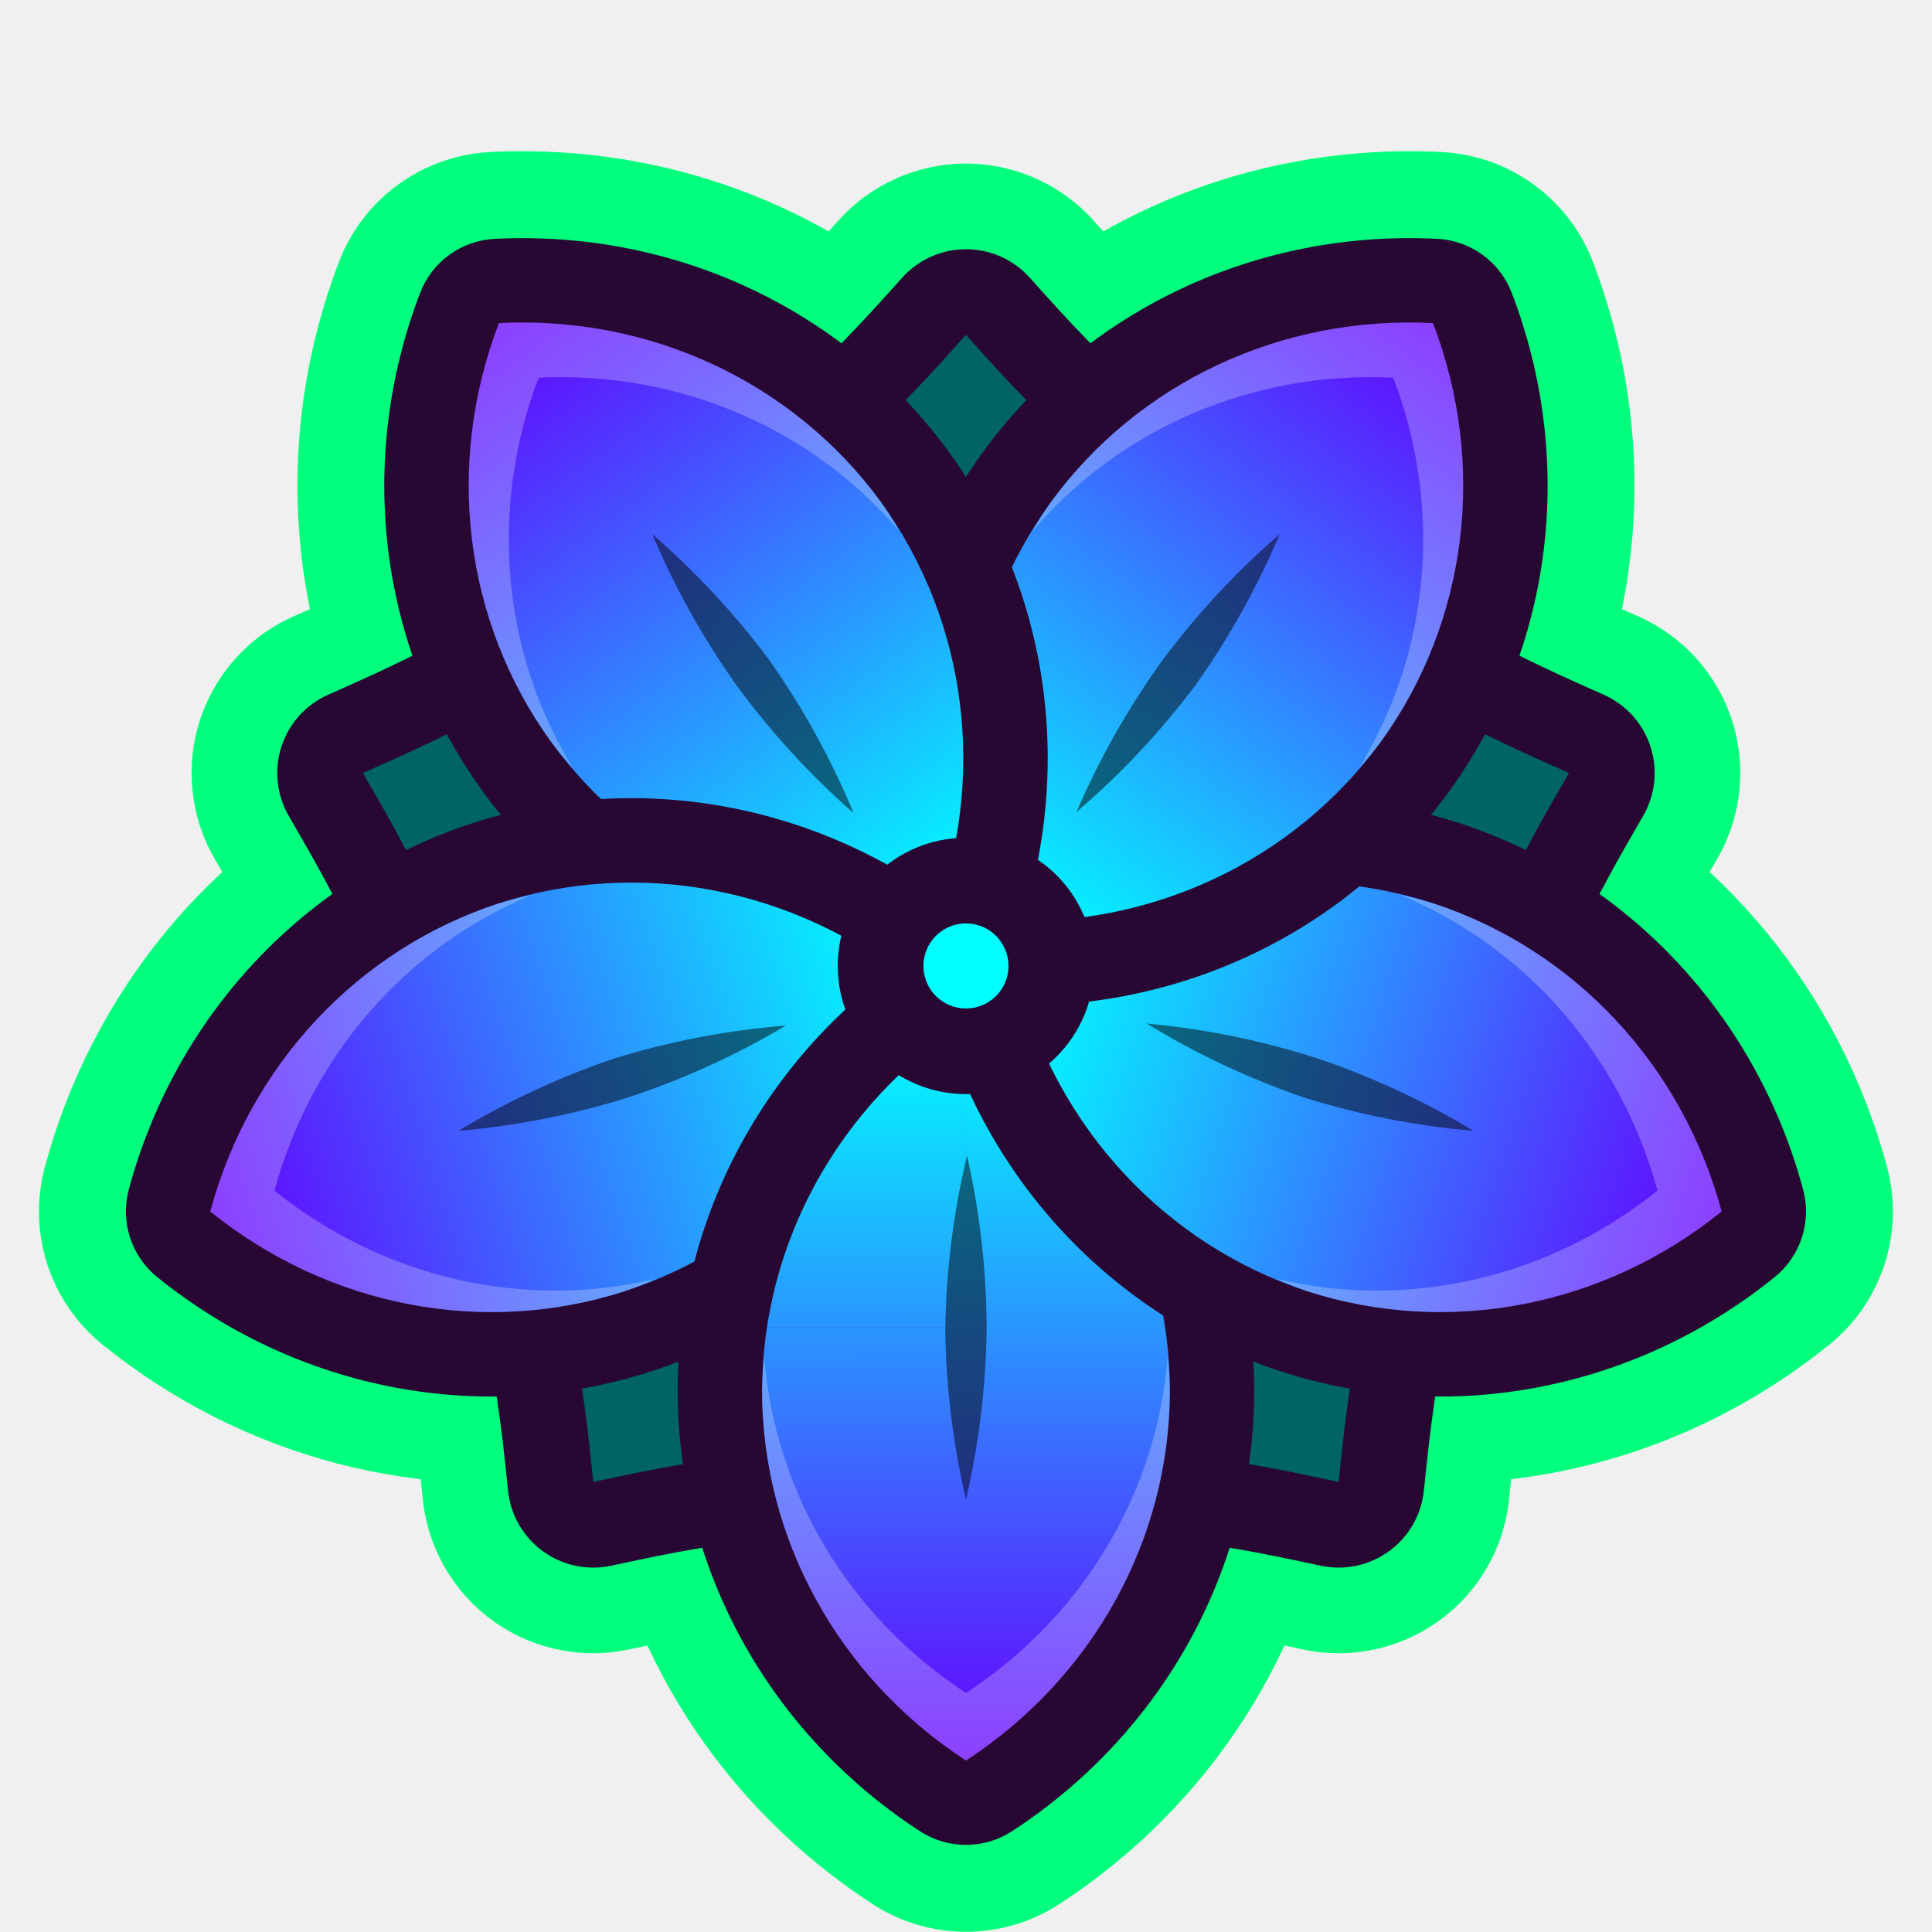
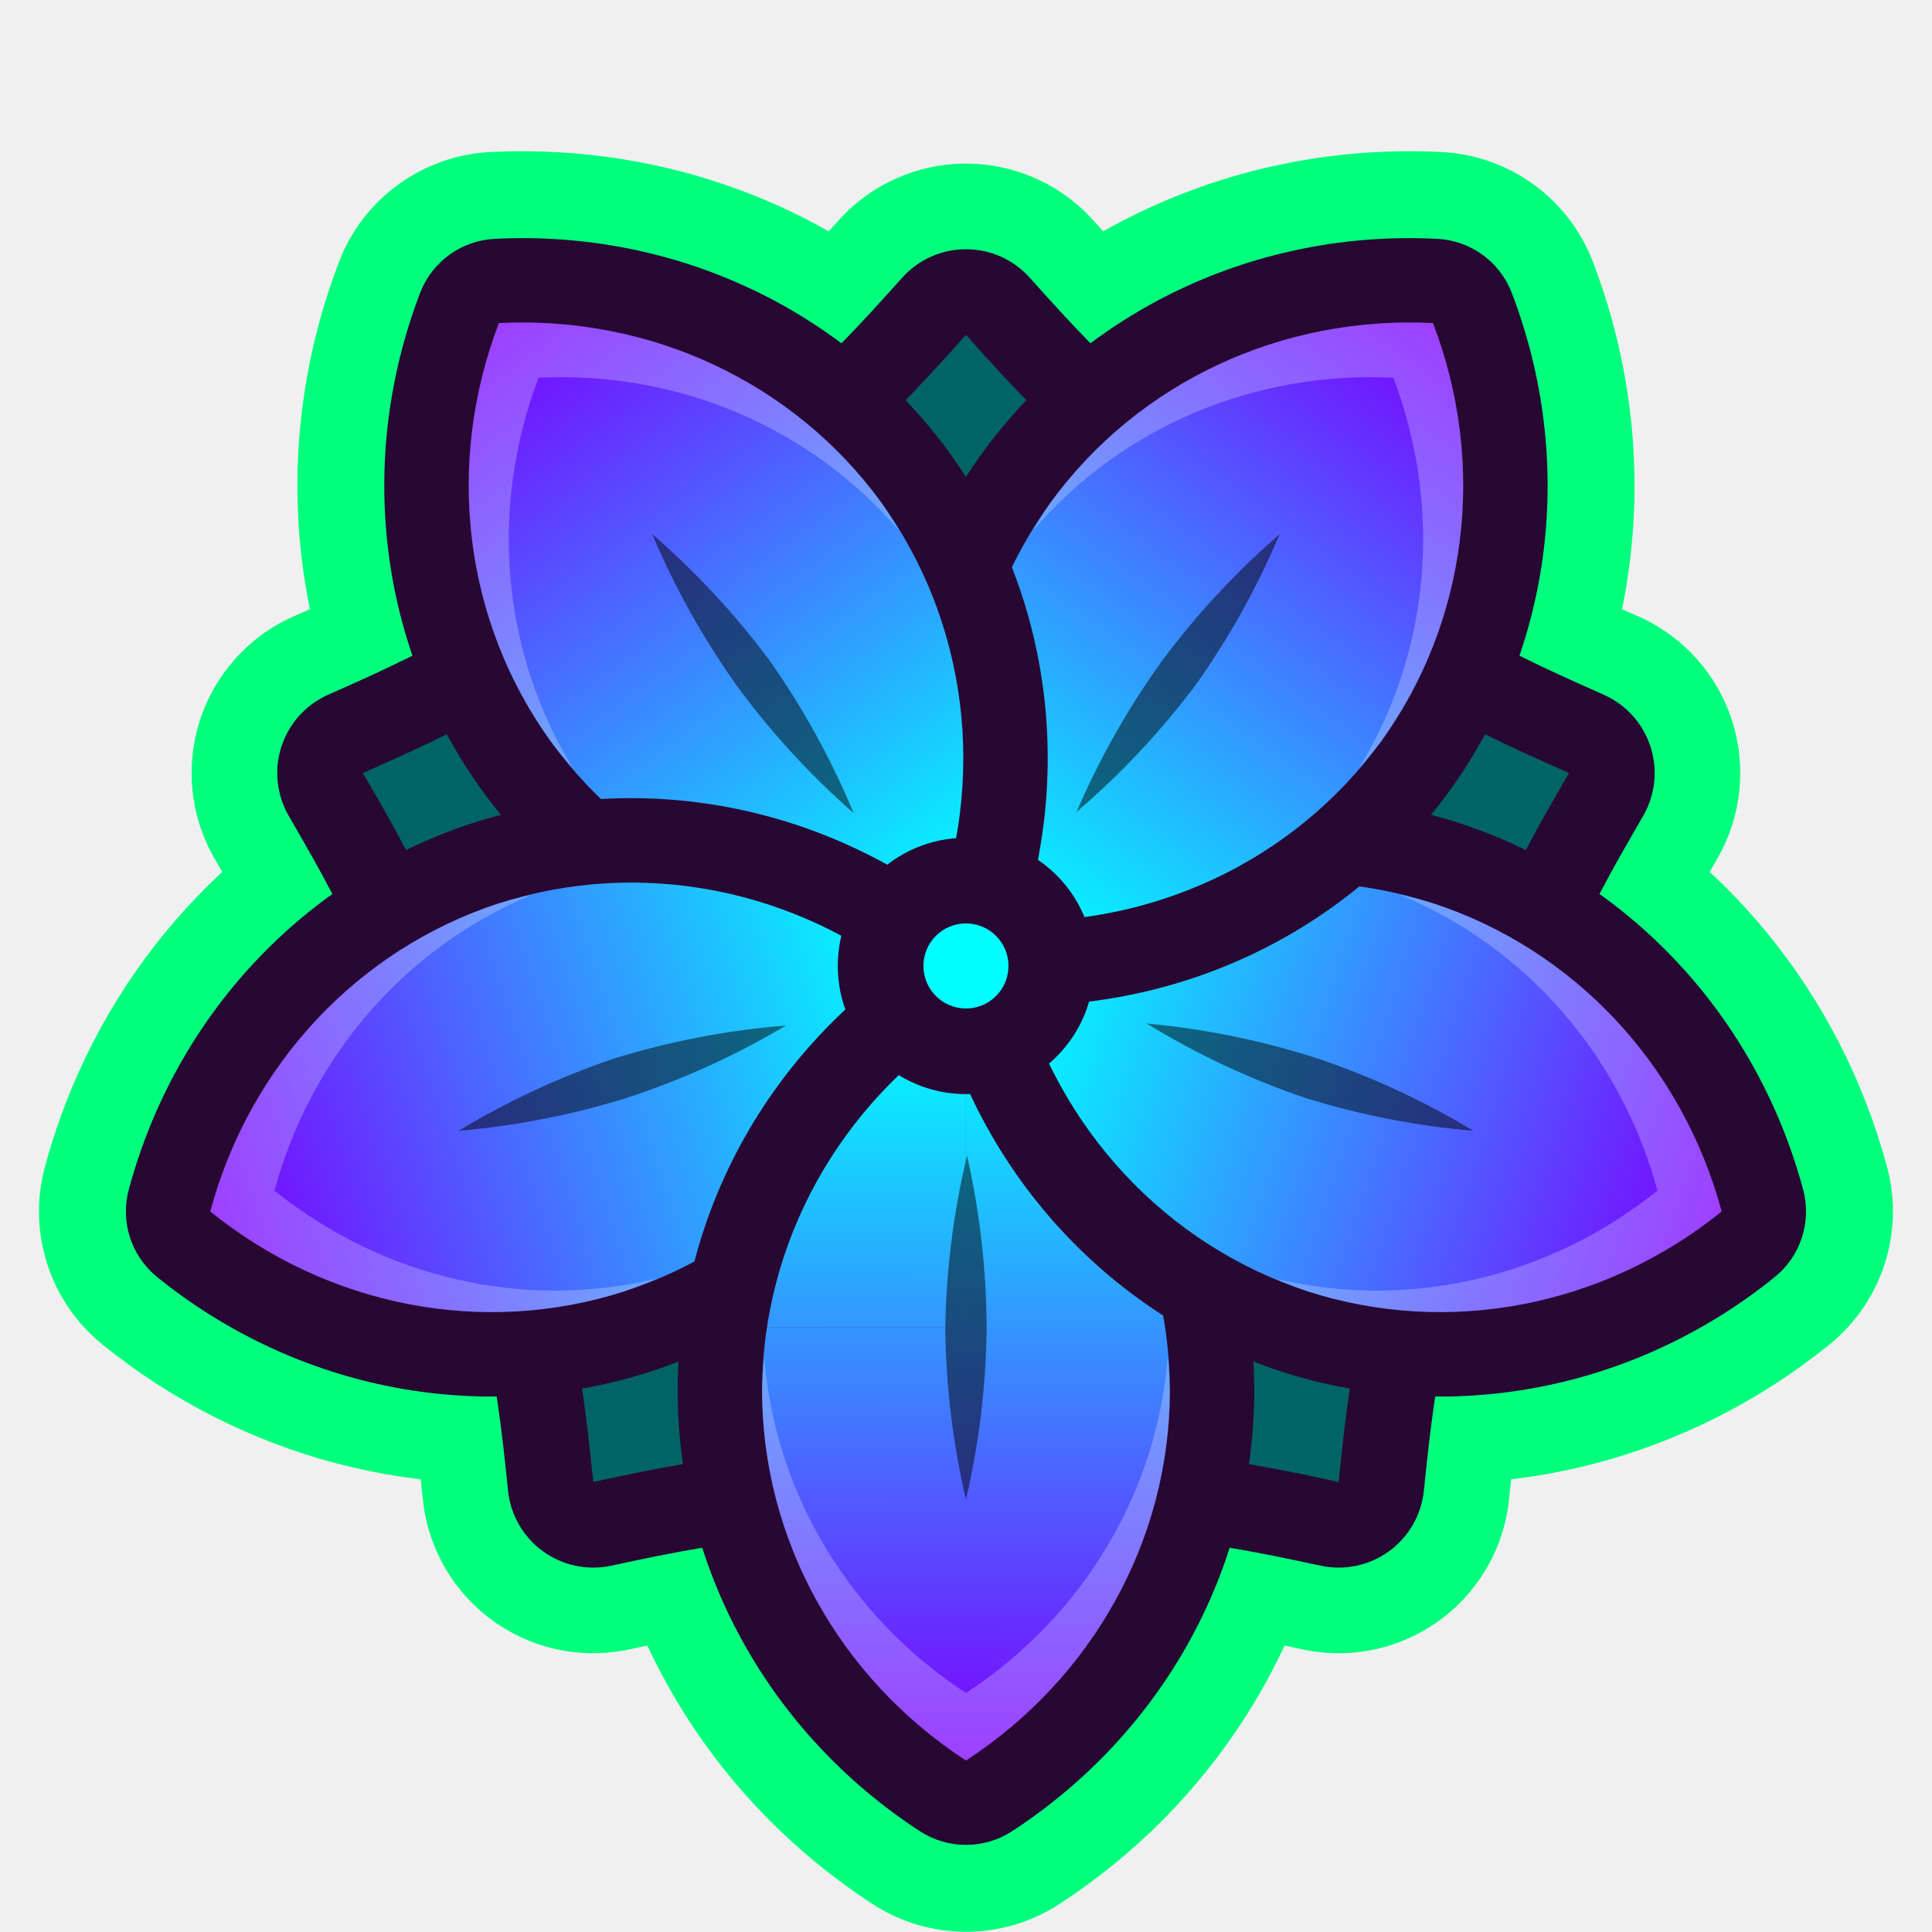
<svg xmlns="http://www.w3.org/2000/svg" xmlns:xlink="http://www.w3.org/1999/xlink" width="149.225mm" height="149.225mm" viewBox="0 0 149.225 149.225" version="1.1" id="svg1" xml:space="preserve">
  <defs id="defs1">
    <linearGradient id="linearGradient26">
-       <stop style="stop-color:#6600ff;stop-opacity:1" offset="0" id="stop26" />
+       <stop style="stop-color:#7d00ff;stop-opacity:1;" offset="0" id="stop26" />
      <stop style="stop-color:#00ffff;stop-opacity:1" offset="1" id="stop27" />
    </linearGradient>
    <linearGradient xlink:href="#linearGradient26" id="linearGradient8" x1="74.613" y1="136.902" x2="74.671" y2="78.956" gradientUnits="userSpaceOnUse" />
    <clipPath clipPathUnits="userSpaceOnUse" id="clipPath81">
      <path d="m 74.613,83.898 c -0.895,-2.018 -1.657,-4.114 -2.239,-6.291 -0.332,-1.239 -0.296,-2.547 0.102,-3.766 0.175,-0.533 0.426,-1.032 0.725,-1.5 H 52.012 v 30.619 h 22.601 z" style="fill:#ff0000;fill-opacity:0.25;stroke-width:3.307;stroke-linecap:round;stroke-linejoin:round;paint-order:stroke fill markers" id="path81" />
    </clipPath>
    <linearGradient xlink:href="#linearGradient26" id="linearGradient136" gradientUnits="userSpaceOnUse" x1="74.613" y1="136.902" x2="74.671" y2="78.956" />
    <linearGradient xlink:href="#linearGradient26" id="linearGradient137" gradientUnits="userSpaceOnUse" x1="74.613" y1="136.902" x2="74.671" y2="78.956" />
    <linearGradient xlink:href="#linearGradient26" id="linearGradient138" gradientUnits="userSpaceOnUse" x1="74.613" y1="136.902" x2="74.671" y2="78.956" />
    <linearGradient xlink:href="#linearGradient26" id="linearGradient139" gradientUnits="userSpaceOnUse" x1="74.613" y1="136.902" x2="74.671" y2="78.956" />
    <linearGradient xlink:href="#linearGradient26" id="linearGradient140" gradientUnits="userSpaceOnUse" x1="74.613" y1="136.902" x2="74.671" y2="78.956" />
    <linearGradient xlink:href="#linearGradient26" id="linearGradient141" gradientUnits="userSpaceOnUse" x1="74.613" y1="136.902" x2="74.671" y2="78.956" />
  </defs>
  <g id="layer1">
    <g id="g126" transform="matrix(0.9852837,0,0,0.9852837,1.094669,1.093098)" style="stroke-width:1.015">
      <path style="fill:#00ff7d;fill-opacity:1;stroke:none;stroke-width:3.022;stroke-linecap:round;stroke-linejoin:round;paint-order:stroke fill markers" id="path122" transform="matrix(1.110854,0,0,1.110854,-8.271073,-2.786857)" d="m 74.613,13.055 a 12.087,12.087 0 0 0 -8.984,4 l -1.266,1.408 C 54.474,29.454 42.38,38.237 28.867,44.248 l -1.729,0.77 a 12.087,12.087 0 0 0 -5.553,17.082 l 0.949,1.646 c 7.397,12.803 12.016,27.019 13.557,41.725 l 0.197,1.881 a 12.087,12.087 0 0 0 14.531,10.562 l 1.857,-0.395 c 14.461,-3.079 29.408,-3.079 43.877,0.002 l 1.85,0.393 a 12.087,12.087 0 0 0 14.531,-10.562 l 0.197,-1.883 c 1.54,-14.704 6.159,-28.921 13.561,-41.73 l 0.945,-1.639 a 12.087,12.087 0 0 0 -5.553,-17.082 l -1.732,-0.77 C 106.844,38.239 94.754,29.453 84.863,18.461 l -1.266,-1.406 a 12.087,12.087 0 0 0 -8.984,-4 z" />
-       <path id="path6" style="display:inline;fill:#00ff7d;fill-opacity:1;stroke-width:3.357;stroke-linecap:round;stroke-linejoin:round;paint-order:stroke fill markers" d="m 40.354,10.748 c -1.001,-0.01 -2.015,0.008 -3.039,0.061 A 13.427,13.427 0 0 0 25.459,19.424 C 20.407,32.638 21.275,47.173 27.783,59.398 15.334,65.464 6.086,76.71 2.406,90.369 a 13.427,13.427 0 0 0 4.529,13.937 c 11.006,8.889 25.098,12.554 38.736,10.143 1.921,13.715 9.76,25.983 21.613,33.703 a 13.427,13.427 0 0 0 14.656,0 c 11.854,-7.72 19.69,-19.99 21.611,-33.703 13.638,2.412 27.73,-1.254 38.736,-10.143 a 13.427,13.427 0 0 0 4.529,-13.937 C 143.139,76.71 133.891,65.464 121.441,59.398 c 6.508,-12.225 7.376,-26.761 2.324,-39.975 a 13.427,13.427 0 0 0 -11.855,-8.615 c -1.023,-0.052 -2.038,-0.071 -3.041,-0.061 C 95.836,10.88 83.533,16.133 74.613,25.381 65.693,16.132 53.387,10.88 40.354,10.748 Z" />
+       <path id="path6" style="display:inline;fill:#00ff7d;fill-opacity:1;stroke-width:3.357;stroke-linecap:round;stroke-linejoin:round;paint-order:stroke fill markers" d="m 40.354,10.748 c -1.001,-0.01 -2.015,0.008 -3.039,0.061 a 13.427,13.427 0 0 0 -11.855,8.615 c -5.051,13.21 -4.194,27.745 2.309,39.969 C 15.323,65.459 6.085,76.713 2.406,90.369 a 13.427,13.427 0 0 0 4.529,13.937 c 11.003,8.886 25.092,12.564 38.727,10.156 1.924,13.71 9.773,25.971 21.623,33.689 a 13.427,13.427 0 0 0 14.656,0 c 11.851,-7.718 19.698,-19.98 21.621,-33.689 13.634,2.408 27.723,-1.27 38.727,-10.156 a 13.427,13.427 0 0 0 4.529,-13.937 c -3.678,-13.656 -12.916,-24.91 -25.361,-30.977 6.503,-12.223 7.359,-26.759 2.309,-39.969 a 13.427,13.427 0 0 0 -11.855,-8.615 c -1.023,-0.052 -2.038,-0.071 -3.041,-0.061 C 95.842,10.88 83.532,16.114 74.613,25.355 65.694,16.114 53.382,10.88 40.354,10.748 Z" />
      <path style="fill:#280732;fill-opacity:1;stroke:none;stroke-width:3.022;stroke-linecap:round;stroke-linejoin:round;paint-order:stroke fill markers" id="path119" transform="matrix(1.110854,0,0,1.110854,-8.271073,-2.786857)" d="m 74.613,19.098 a 6.043,6.043 0 0 0 -4.492,2 l -1.266,1.406 C 58.399,34.125 45.612,43.415 31.326,49.77 l -1.729,0.77 a 6.043,6.043 0 0 0 -2.777,8.541 l 0.947,1.643 c 7.822,13.537 12.707,28.568 14.336,44.117 l 0.197,1.881 a 6.043,6.043 0 0 0 7.264,5.281 l 1.854,-0.395 c 15.291,-3.256 31.098,-3.254 46.393,0.002 l 1.85,0.393 a 6.043,6.043 0 0 0 7.264,-5.281 l 0.197,-1.883 c 1.629,-15.548 6.514,-30.579 14.338,-44.119 l 0.945,-1.639 a 6.043,6.043 0 0 0 -2.777,-8.541 l -1.729,-0.77 C 103.614,43.416 90.829,34.126 80.371,22.504 l -1.266,-1.406 a 6.043,6.043 0 0 0 -4.492,-2 z" />
      <path style="fill:#006464;fill-opacity:1;stroke:none;stroke-width:3.022;stroke-linecap:round;stroke-linejoin:round;paint-order:stroke fill markers" id="path117" transform="matrix(1.110854,0,0,1.110854,-8.271073,-2.786857)" d="m 74.613,25.14 1.266,1.406 a 117.419,117.419 36 0 0 39.564,28.745 l 1.729,0.769 -0.947,1.638 A 117.419,117.419 108 0 0 101.112,104.209 l -0.197,1.882 -1.851,-0.394 a 117.419,117.419 1.5449827e-6 0 0 -48.904,0 l -1.85,0.394 -0.197,-1.882 A 117.419,117.419 72 0 0 33.001,57.698 l -0.947,-1.638 1.729,-0.769 a 117.419,117.419 144 0 0 39.564,-28.745 z" />
      <g id="g109" style="display:inline;stroke-width:1.015">
        <g id="g107" style="display:inline;stroke-width:1.015">
          <g id="g86" style="display:inline;stroke-width:1.015">
            <path d="m 74.686,72.342 c -1.282,-0.002 -2.538,0.368 -3.613,1.066 -11.842,7.68 -19.023,20.579 -19.061,34.521 -3.1e-5,0.012 -3.1e-5,0.023 0,0.035 0.036,13.915 7.189,26.793 18.992,34.48 2.194,1.429 5.025,1.429 7.219,0 11.804,-7.688 18.954,-20.566 18.99,-34.48 v -0.002 -0.002 -0.002 -0.002 -0.002 -0.002 -0.002 -0.002 -0.002 -0.002 -0.002 C 97.206,94.027 90.084,81.133 78.293,73.422 c -1.072,-0.702 -2.326,-1.077 -3.607,-1.08 z" style="display:inline;fill:#280732;fill-opacity:1;stroke-width:3.357;stroke-linecap:round;stroke-linejoin:round;paint-order:stroke fill markers" id="path82" />
            <g id="g85" style="display:inline;stroke-width:1.015">
              <path d="m 74.671,78.956 c -10,6.486 -16.013,17.35 -16.044,28.99 0.03,11.617 6.019,22.464 15.986,28.956 9.967,-6.492 15.956,-17.338 15.986,-28.956 -0.005,-11.619 -5.972,-22.479 -15.928,-28.99 z" style="display:inline;fill:url(#linearGradient136);fill-opacity:1;stroke-width:3.357;stroke-linecap:round;stroke-linejoin:round;paint-order:stroke fill markers" id="path83" />
              <path d="m 74.695,89.476 c -1.069,4.469 -1.64,9.043 -1.703,13.638 0.058,4.489 0.601,8.959 1.621,13.331 1.019,-4.372 1.562,-8.842 1.621,-13.331 -0.009,-4.589 -0.525,-9.163 -1.538,-13.638 z" style="display:inline;mix-blend-mode:normal;fill:#000000;fill-opacity:0.5;stroke-width:3.357;stroke-linecap:round;stroke-linejoin:round;paint-order:stroke fill markers" id="path84" />
              <path d="m 90.428,105.258 c -0.836,10.656 -6.66,20.361 -15.815,26.352 -9.141,-5.982 -14.962,-15.666 -15.812,-26.305 -0.092,0.878 -0.151,1.759 -0.174,2.641 0.03,11.617 6.019,22.464 15.986,28.956 9.967,-6.492 15.956,-17.338 15.986,-28.956 -0.021,-0.898 -0.078,-1.795 -0.171,-2.688 z" style="display:inline;fill:#ffffff;fill-opacity:0.25;stroke-width:3.357;stroke-linecap:round;stroke-linejoin:round;paint-order:stroke fill markers" id="path85" />
            </g>
          </g>
          <g id="g90" style="display:inline;stroke-width:1.015">
            <path style="display:inline;fill:#280732;fill-opacity:1;stroke-width:3.357;stroke-linecap:round;stroke-linejoin:round;paint-order:stroke fill markers" id="path86" d="m 74.686,72.342 c -1.282,-0.002 -2.538,0.368 -3.613,1.066 -11.842,7.68 -19.023,20.579 -19.061,34.521 -3.1e-5,0.012 -3.1e-5,0.023 0,0.035 0.036,13.915 7.189,26.793 18.992,34.48 2.194,1.429 5.025,1.429 7.219,0 11.804,-7.688 18.954,-20.566 18.99,-34.48 v -0.002 -0.002 -0.002 -0.002 -0.002 -0.002 -0.002 -0.002 -0.002 -0.002 -0.002 C 97.206,94.027 90.084,81.133 78.293,73.422 c -1.072,-0.702 -2.326,-1.077 -3.607,-1.08 z" transform="rotate(-72,74.61251,74.61251)" />
            <g id="g89" transform="rotate(-72,74.61251,74.61251)" style="display:inline;stroke-width:1.015">
              <path style="display:inline;fill:url(#linearGradient137);fill-opacity:1;stroke-width:3.357;stroke-linecap:round;stroke-linejoin:round;paint-order:stroke fill markers" id="path87" d="m 74.671,78.956 c -10,6.486 -16.013,17.35 -16.044,28.99 0.03,11.617 6.019,22.464 15.986,28.956 9.967,-6.492 15.956,-17.338 15.986,-28.956 -0.005,-11.619 -5.972,-22.479 -15.928,-28.99 z" />
              <path style="display:inline;mix-blend-mode:normal;fill:#000000;fill-opacity:0.5;stroke-width:3.357;stroke-linecap:round;stroke-linejoin:round;paint-order:stroke fill markers" id="path88" d="m 74.695,89.476 c -1.069,4.469 -1.64,9.043 -1.703,13.638 0.058,4.489 0.601,8.959 1.621,13.331 1.019,-4.372 1.562,-8.842 1.621,-13.331 -0.009,-4.589 -0.525,-9.163 -1.538,-13.638 z" />
              <path style="display:inline;fill:#ffffff;fill-opacity:0.25;stroke-width:3.357;stroke-linecap:round;stroke-linejoin:round;paint-order:stroke fill markers" id="path89" d="m 90.428,105.258 c -0.836,10.656 -6.66,20.361 -15.815,26.352 -9.141,-5.982 -14.962,-15.666 -15.812,-26.305 -0.092,0.878 -0.151,1.759 -0.174,2.641 0.03,11.617 6.019,22.464 15.986,28.956 9.967,-6.492 15.956,-17.338 15.986,-28.956 -0.021,-0.898 -0.078,-1.795 -0.171,-2.688 z" />
            </g>
          </g>
          <g id="g94" style="display:inline;stroke-width:1.015">
            <path style="display:inline;fill:#280732;fill-opacity:1;stroke-width:3.357;stroke-linecap:round;stroke-linejoin:round;paint-order:stroke fill markers" id="path90" d="m 74.686,72.342 c -1.282,-0.002 -2.538,0.368 -3.613,1.066 -11.842,7.68 -19.023,20.579 -19.061,34.521 -3.1e-5,0.012 -3.1e-5,0.023 0,0.035 0.036,13.915 7.189,26.793 18.992,34.48 2.194,1.429 5.025,1.429 7.219,0 11.804,-7.688 18.954,-20.566 18.99,-34.48 v -0.002 -0.002 -0.002 -0.002 -0.002 -0.002 -0.002 -0.002 -0.002 -0.002 -0.002 C 97.206,94.027 90.084,81.133 78.293,73.422 c -1.072,-0.702 -2.326,-1.077 -3.607,-1.08 z" transform="rotate(-144,74.61251,74.61251)" />
            <g id="g93" transform="rotate(-144,74.61251,74.61251)" style="display:inline;stroke-width:1.015">
              <path style="display:inline;fill:url(#linearGradient138);fill-opacity:1;stroke-width:3.357;stroke-linecap:round;stroke-linejoin:round;paint-order:stroke fill markers" id="path91" d="m 74.671,78.956 c -10,6.486 -16.013,17.35 -16.044,28.99 0.03,11.617 6.019,22.464 15.986,28.956 9.967,-6.492 15.956,-17.338 15.986,-28.956 -0.005,-11.619 -5.972,-22.479 -15.928,-28.99 z" />
              <path style="display:inline;mix-blend-mode:normal;fill:#000000;fill-opacity:0.5;stroke-width:3.357;stroke-linecap:round;stroke-linejoin:round;paint-order:stroke fill markers" id="path92" d="m 74.695,89.476 c -1.069,4.469 -1.64,9.043 -1.703,13.638 0.058,4.489 0.601,8.959 1.621,13.331 1.019,-4.372 1.562,-8.842 1.621,-13.331 -0.009,-4.589 -0.525,-9.163 -1.538,-13.638 z" />
              <path style="display:inline;fill:#ffffff;fill-opacity:0.25;stroke-width:3.357;stroke-linecap:round;stroke-linejoin:round;paint-order:stroke fill markers" id="path93" d="m 90.428,105.258 c -0.836,10.656 -6.66,20.361 -15.815,26.352 -9.141,-5.982 -14.962,-15.666 -15.812,-26.305 -0.092,0.878 -0.151,1.759 -0.174,2.641 0.03,11.617 6.019,22.464 15.986,28.956 9.967,-6.492 15.956,-17.338 15.986,-28.956 -0.021,-0.898 -0.078,-1.795 -0.171,-2.688 z" />
            </g>
          </g>
          <g id="g98" style="display:inline;stroke-width:1.015">
            <path style="display:inline;fill:#280732;fill-opacity:1;stroke-width:3.357;stroke-linecap:round;stroke-linejoin:round;paint-order:stroke fill markers" id="path94" d="m 74.686,72.342 c -1.282,-0.002 -2.538,0.368 -3.613,1.066 -11.842,7.68 -19.023,20.579 -19.061,34.521 -3.1e-5,0.012 -3.1e-5,0.023 0,0.035 0.036,13.915 7.189,26.793 18.992,34.48 2.194,1.429 5.025,1.429 7.219,0 11.804,-7.688 18.954,-20.566 18.99,-34.48 v -0.002 -0.002 -0.002 -0.002 -0.002 -0.002 -0.002 -0.002 -0.002 -0.002 -0.002 C 97.206,94.027 90.084,81.133 78.293,73.422 c -1.072,-0.702 -2.326,-1.077 -3.607,-1.08 z" transform="rotate(144,74.61251,74.61251)" />
            <g id="g97" transform="rotate(144,74.61251,74.61251)" style="display:inline;stroke-width:1.015">
              <path style="display:inline;fill:url(#linearGradient139);fill-opacity:1;stroke-width:3.357;stroke-linecap:round;stroke-linejoin:round;paint-order:stroke fill markers" id="path95" d="m 74.671,78.956 c -10,6.486 -16.013,17.35 -16.044,28.99 0.03,11.617 6.019,22.464 15.986,28.956 9.967,-6.492 15.956,-17.338 15.986,-28.956 -0.005,-11.619 -5.972,-22.479 -15.928,-28.99 z" />
              <path style="display:inline;mix-blend-mode:normal;fill:#000000;fill-opacity:0.5;stroke-width:3.357;stroke-linecap:round;stroke-linejoin:round;paint-order:stroke fill markers" id="path96" d="m 74.695,89.476 c -1.069,4.469 -1.64,9.043 -1.703,13.638 0.058,4.489 0.601,8.959 1.621,13.331 1.019,-4.372 1.562,-8.842 1.621,-13.331 -0.009,-4.589 -0.525,-9.163 -1.538,-13.638 z" />
              <path style="display:inline;fill:#ffffff;fill-opacity:0.25;stroke-width:3.357;stroke-linecap:round;stroke-linejoin:round;paint-order:stroke fill markers" id="path97" d="m 90.428,105.258 c -0.836,10.656 -6.66,20.361 -15.815,26.352 -9.141,-5.982 -14.962,-15.666 -15.812,-26.305 -0.092,0.878 -0.151,1.759 -0.174,2.641 0.03,11.617 6.019,22.464 15.986,28.956 9.967,-6.492 15.956,-17.338 15.986,-28.956 -0.021,-0.898 -0.078,-1.795 -0.171,-2.688 z" />
            </g>
          </g>
          <g id="g102" style="display:inline;stroke-width:1.015">
            <path style="display:inline;fill:#280732;fill-opacity:1;stroke-width:3.357;stroke-linecap:round;stroke-linejoin:round;paint-order:stroke fill markers" id="path98" d="m 74.686,72.342 c -1.282,-0.002 -2.538,0.368 -3.613,1.066 -11.842,7.68 -19.023,20.579 -19.061,34.521 -3.1e-5,0.012 -3.1e-5,0.023 0,0.035 0.036,13.915 7.189,26.793 18.992,34.48 2.194,1.429 5.025,1.429 7.219,0 11.804,-7.688 18.954,-20.566 18.99,-34.48 v -0.002 -0.002 -0.002 -0.002 -0.002 -0.002 -0.002 -0.002 -0.002 -0.002 -0.002 C 97.206,94.027 90.084,81.133 78.293,73.422 c -1.072,-0.702 -2.326,-1.077 -3.607,-1.08 z" transform="rotate(72,74.61251,74.61251)" />
            <g id="g101" transform="rotate(72,74.61251,74.61251)" style="display:inline;stroke-width:1.015">
              <path style="display:inline;fill:url(#linearGradient140);fill-opacity:1;stroke-width:3.357;stroke-linecap:round;stroke-linejoin:round;paint-order:stroke fill markers" id="path99" d="m 74.671,78.956 c -10,6.486 -16.013,17.35 -16.044,28.99 0.03,11.617 6.019,22.464 15.986,28.956 9.967,-6.492 15.956,-17.338 15.986,-28.956 -0.005,-11.619 -5.972,-22.479 -15.928,-28.99 z" />
              <path style="display:inline;mix-blend-mode:normal;fill:#000000;fill-opacity:0.5;stroke-width:3.357;stroke-linecap:round;stroke-linejoin:round;paint-order:stroke fill markers" id="path100" d="m 74.695,89.476 c -1.069,4.469 -1.64,9.043 -1.703,13.638 0.058,4.489 0.601,8.959 1.621,13.331 1.019,-4.372 1.562,-8.842 1.621,-13.331 -0.009,-4.589 -0.525,-9.163 -1.538,-13.638 z" />
              <path style="display:inline;fill:#ffffff;fill-opacity:0.25;stroke-width:3.357;stroke-linecap:round;stroke-linejoin:round;paint-order:stroke fill markers" id="path101" d="m 90.428,105.258 c -0.836,10.656 -6.66,20.361 -15.815,26.352 -9.141,-5.982 -14.962,-15.666 -15.812,-26.305 -0.092,0.878 -0.151,1.759 -0.174,2.641 0.03,11.617 6.019,22.464 15.986,28.956 9.967,-6.492 15.956,-17.338 15.986,-28.956 -0.021,-0.898 -0.078,-1.795 -0.171,-2.688 z" />
            </g>
          </g>
          <g id="g106" style="display:inline;stroke-width:1.015" clip-path="url(#clipPath81)">
            <path d="m 74.686,72.342 c -1.282,-0.002 -2.538,0.368 -3.613,1.066 -11.842,7.68 -19.023,20.579 -19.061,34.521 -3.1e-5,0.012 -3.1e-5,0.023 0,0.035 0.036,13.915 7.189,26.793 18.992,34.48 2.194,1.429 5.025,1.429 7.219,0 11.804,-7.688 18.954,-20.566 18.99,-34.48 v -0.002 -0.002 -0.002 -0.002 -0.002 -0.002 -0.002 -0.002 -0.002 -0.002 -0.002 C 97.206,94.027 90.084,81.133 78.293,73.422 c -1.072,-0.702 -2.326,-1.077 -3.607,-1.08 z" style="display:inline;fill:#280732;fill-opacity:1;stroke-width:3.357;stroke-linecap:round;stroke-linejoin:round;paint-order:stroke fill markers" id="path102" />
            <g id="g105" style="display:inline;stroke-width:1.015">
              <path d="m 74.671,78.956 c -10,6.486 -16.013,17.35 -16.044,28.99 0.03,11.617 6.019,22.464 15.986,28.956 9.967,-6.492 15.956,-17.338 15.986,-28.956 -0.005,-11.619 -5.972,-22.479 -15.928,-28.99 z" style="display:inline;fill:url(#linearGradient141);fill-opacity:1;stroke-width:3.357;stroke-linecap:round;stroke-linejoin:round;paint-order:stroke fill markers" id="path103" />
              <path d="m 74.695,89.476 c -1.069,4.469 -1.64,9.043 -1.703,13.638 0.058,4.489 0.601,8.959 1.621,13.331 1.019,-4.372 1.562,-8.842 1.621,-13.331 -0.009,-4.589 -0.525,-9.163 -1.538,-13.638 z" style="display:inline;mix-blend-mode:normal;fill:#000000;fill-opacity:0.5;stroke-width:3.357;stroke-linecap:round;stroke-linejoin:round;paint-order:stroke fill markers" id="path104" />
              <path d="m 90.428,105.258 c -0.836,10.656 -6.66,20.361 -15.815,26.352 -9.141,-5.982 -14.962,-15.666 -15.812,-26.305 -0.092,0.878 -0.151,1.759 -0.174,2.641 0.03,11.617 6.019,22.464 15.986,28.956 9.967,-6.492 15.956,-17.338 15.986,-28.956 -0.021,-0.898 -0.078,-1.795 -0.171,-2.688 z" style="display:inline;fill:#ffffff;fill-opacity:0.25;stroke-width:3.357;stroke-linecap:round;stroke-linejoin:round;paint-order:stroke fill markers" id="path105" />
            </g>
          </g>
          <g clip-path="url(#clipPath81)" id="g116" style="display:inline;stroke-width:1.015">
            <path id="path112" d="m 74.612,143.517 c 1.256,1.9e-4 2.513,-0.357 3.61,-1.072 11.804,-7.688 18.954,-20.566 18.99,-34.48 v -0.002 -0.002 -0.002 -0.002 -0.002 -0.002 -0.002 -0.002 -0.002 -0.002 -0.002 C 97.206,94.028 90.084,81.133 78.293,73.422 c -1.072,-0.702 -2.326,-1.077 -3.607,-1.08 -0.024,-4.4e-5 -0.049,4.8e-5 -0.073,2.74e-4 z" style="display:inline;fill:#280732;fill-opacity:1;stroke-width:3.357;stroke-linecap:round;stroke-linejoin:round;paint-order:stroke fill markers" />
            <g id="g115" style="display:inline;stroke-width:1.015">
              <path id="path113" d="m 74.612,136.902 c 3.29e-4,2.1e-4 6.59e-4,4.3e-4 9.88e-4,6.4e-4 9.967,-6.492 15.954,-17.338 15.984,-28.955 -0.005,-11.619 -5.97,-22.479 -15.926,-28.99 -0.02,0.013 -0.04,0.026 -0.06,0.039 z" style="display:inline;fill:url(#linearGradient8);fill-opacity:1;stroke-width:3.357;stroke-linecap:round;stroke-linejoin:round;paint-order:stroke fill markers" />
              <path id="path114" d="m 74.612,116.441 c 3.29e-4,0.001 6.59e-4,0.003 9.88e-4,0.004 1.019,-4.372 1.561,-8.841 1.619,-13.33 -0.009,-4.589 -0.523,-9.163 -1.537,-13.639 -0.028,0.117 -0.056,0.234 -0.083,0.352 z" style="display:inline;mix-blend-mode:normal;fill:#000000;fill-opacity:0.5;stroke-width:3.357;stroke-linecap:round;stroke-linejoin:round;paint-order:stroke fill markers" />
              <path id="path115" d="m 74.612,136.902 c 3.29e-4,2.1e-4 6.59e-4,4.3e-4 9.88e-4,6.4e-4 9.967,-6.492 15.954,-17.338 15.984,-28.955 -0.021,-0.898 -0.077,-1.796 -0.17,-2.689 -0.836,10.656 -6.659,20.362 -15.814,26.354 -3.29e-4,-2.2e-4 -6.59e-4,-4.3e-4 -9.88e-4,-6.5e-4 z" style="display:inline;fill:#ffffff;fill-opacity:0.25;stroke-width:3.357;stroke-linecap:round;stroke-linejoin:round;paint-order:stroke fill markers" />
            </g>
          </g>
        </g>
        <g id="g108" style="display:inline;stroke-width:1.015">
          <path style="display:inline;fill:#280732;fill-opacity:1;stroke-width:3.357;stroke-linecap:round;stroke-linejoin:round;paint-order:stroke fill markers" id="path107" d="m 74.613,64.564 c -5.557,0 -10.049,4.492 -10.049,10.049 0,5.557 4.497,10.047 10.049,10.047 5.552,0 10.047,-4.495 10.047,-10.047 0,-5.552 -4.49,-10.049 -10.047,-10.049 z" />
          <circle style="display:inline;fill:#00ffff;fill-opacity:1;stroke-width:3.357;stroke-linecap:round;stroke-linejoin:round;paint-order:stroke fill markers" id="circle107" cx="74.613" cy="74.613" r="3.335" />
        </g>
      </g>
    </g>
  </g>
</svg>
